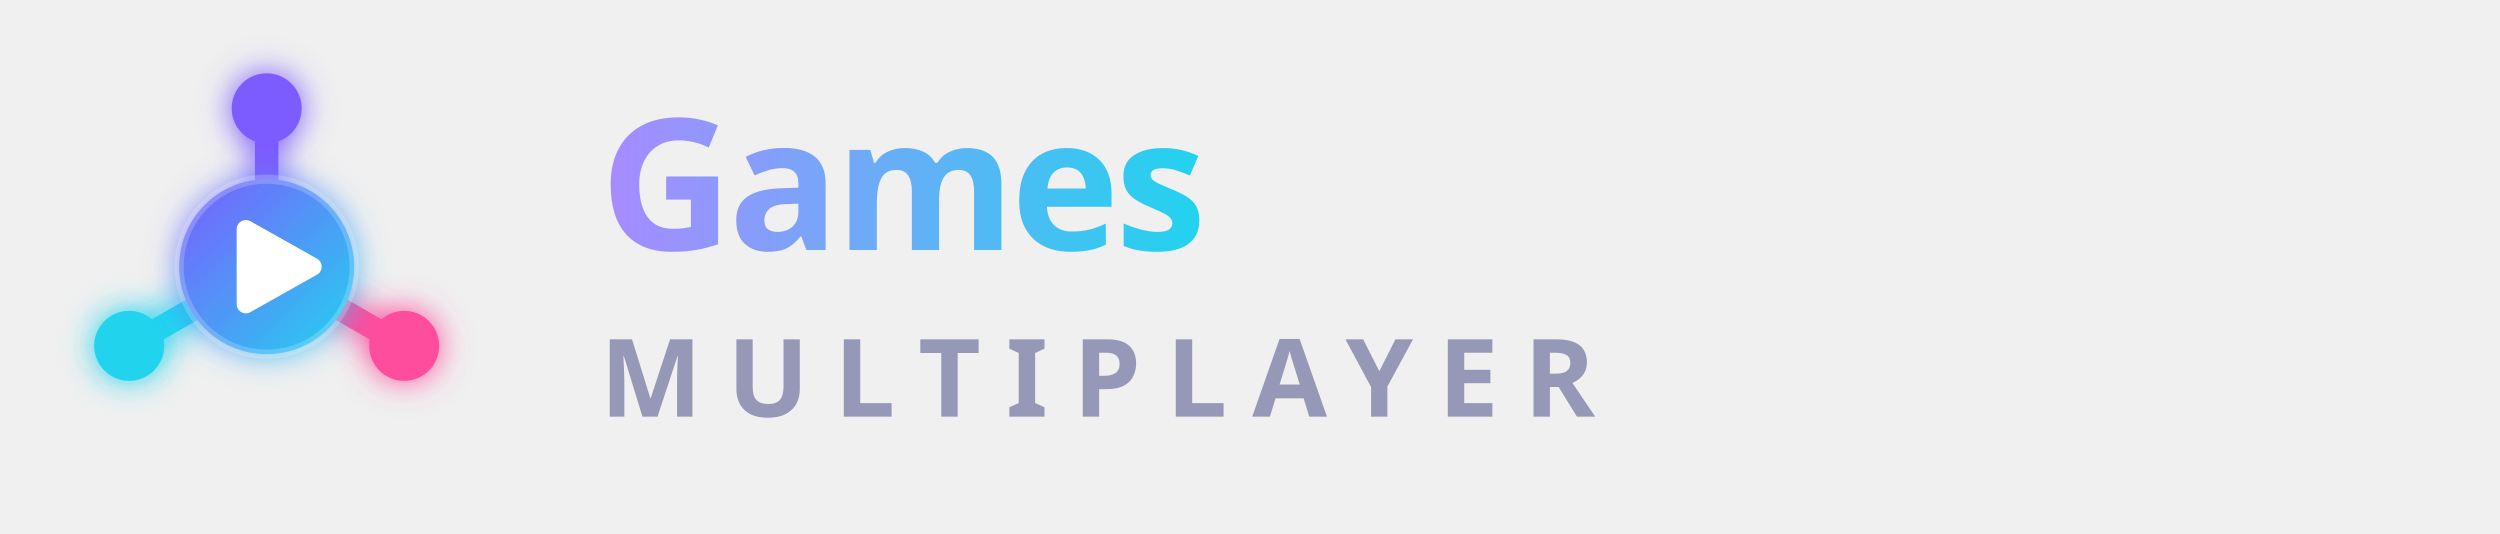
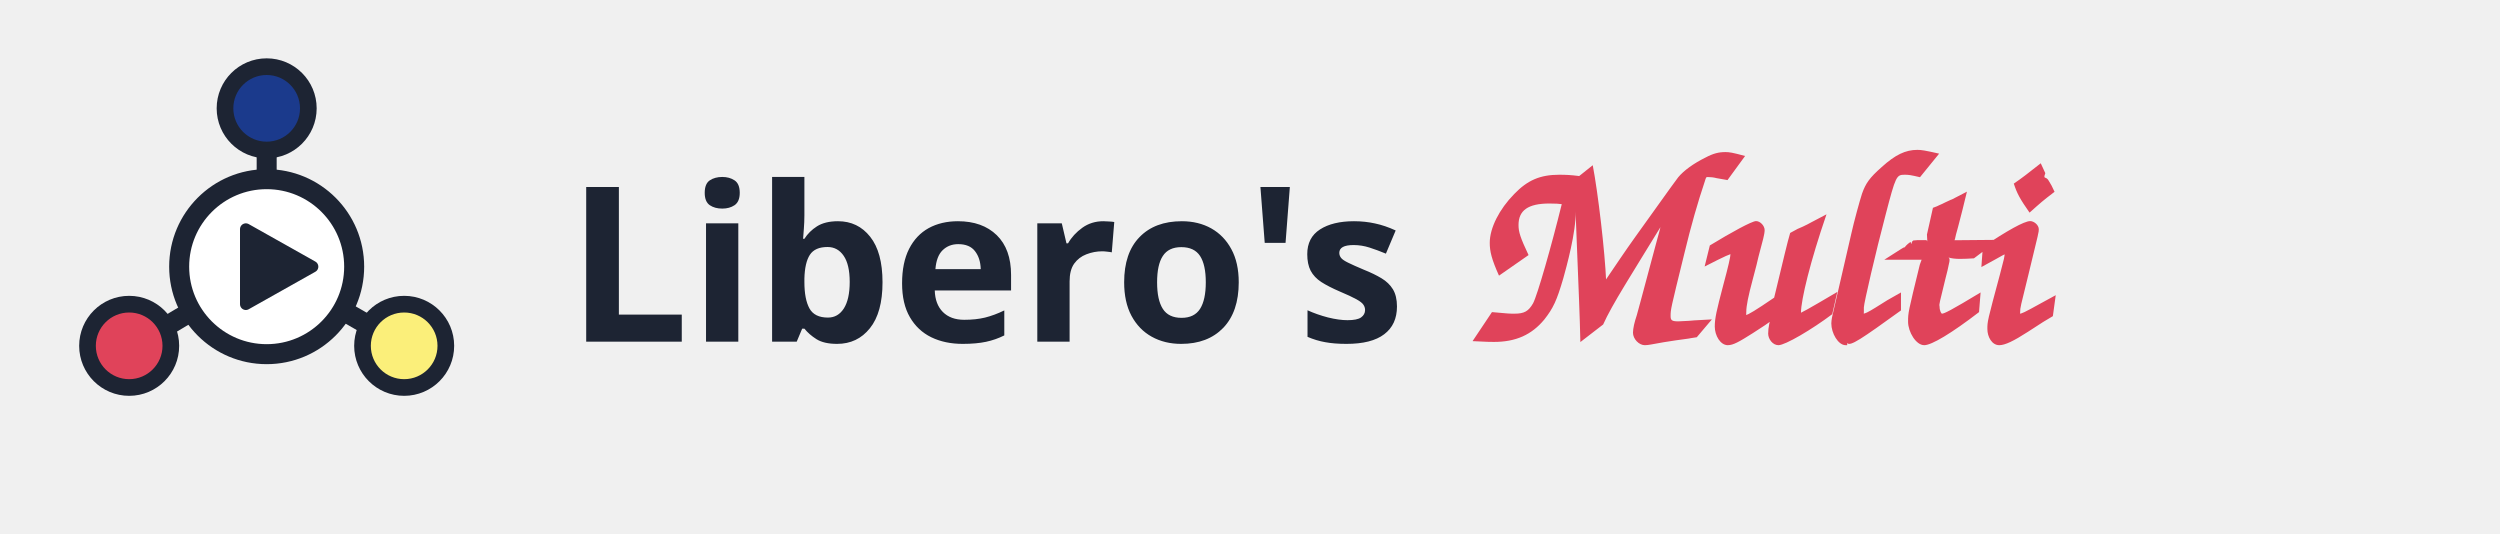
- <svg xmlns="http://www.w3.org/2000/svg" viewBox="0 0 300 64" width="300" height="64" role="img" aria-label="Multiplayer Games">
-   <defs>
-     <linearGradient id="g-hub-f" x1="0" y1="0" x2="1" y2="1">
-       <stop offset="0" stop-color="#7c5cff" />
-       <stop offset="1" stop-color="#22d3ee" />
-     </linearGradient>
-     <linearGradient id="g-text" x1="0" y1="0" x2="1" y2="0">
-       <stop offset="0" stop-color="#a78bff" />
-       <stop offset="1" stop-color="#22d3ee" />
-     </linearGradient>
-     <filter id="glow-f" x="-50%" y="-50%" width="200%" height="200%">
-       <feGaussianBlur stdDeviation="2" result="b" />
-       <feMerge>
-         <feMergeNode in="b" />
-         <feMergeNode in="SourceGraphic" />
-       </feMerge>
-     </filter>
-   </defs>
-   <g>
-     <g stroke-linecap="round" filter="url(#glow-f)">
-       <line x1="32" y1="32" x2="32" y2="13" stroke="#7c5cff" stroke-width="2.8" />
-       <line x1="32" y1="32" x2="15.5" y2="41.5" stroke="#22d3ee" stroke-width="2.8" />
-       <line x1="32" y1="32" x2="48.5" y2="41.5" stroke="#ff4d9d" stroke-width="2.8" />
-     </g>
-     <g filter="url(#glow-f)">
-       <circle cx="32" cy="13" r="4.2" fill="#7c5cff" />
-       <circle cx="15.5" cy="41.5" r="4.2" fill="#22d3ee" />
-       <circle cx="48.5" cy="41.5" r="4.2" fill="#ff4d9d" />
-     </g>
-     <circle cx="32" cy="32" r="10.5" fill="url(#g-hub-f)" filter="url(#glow-f)" />
-     <circle cx="32" cy="32" r="10.5" fill="none" stroke="#ffffff" stroke-opacity="0.2" stroke-width="1.1" />
-     <path d="M29.5 27.5 L29.5 36.5 L37.5 32 Z" fill="#ffffff" stroke="#ffffff" stroke-width="2.2" stroke-linejoin="round" />
+ <svg xmlns="http://www.w3.org/2000/svg" viewBox="0 0 300 64" width="300" height="64" role="img" aria-label="Libero's Multi">
+   <g stroke="#1d2433" stroke-width="2.4" stroke-linecap="round">
+     <path d="M32 32V14M32 32 16 41.5M32 32l16.5 9.5" />
  </g>
-   <text x="72" y="30" font-family="'Space Grotesk','Segoe UI',system-ui,sans-serif" font-size="22" font-weight="800" letter-spacing="-0.5" fill="url(#g-text)">Games</text>
-   <text x="72" y="50" font-family="'Space Grotesk','Segoe UI',system-ui,sans-serif" font-size="13" font-weight="600" letter-spacing="3" fill="#9698b8">MULTIPLAYER</text>
+   <circle cx="32" cy="13" r="5" fill="#1b3a8c" stroke="#1d2433" stroke-width="2" />
+   <circle cx="15.5" cy="41.5" r="5" fill="#e0435a" stroke="#1d2433" stroke-width="2" />
+   <circle cx="48.5" cy="41.5" r="5" fill="#fbef7a" stroke="#1d2433" stroke-width="2" />
+   <circle cx="32" cy="32" r="10.5" fill="#fff" stroke="#1d2433" stroke-width="2.4" />
+   <path d="M29.5 27.5v9l8-4.5z" fill="#1d2433" stroke="#1d2433" stroke-width="1.4" stroke-linejoin="round" />
+   <text x="68" y="41" font-family="Archivo,'Segoe UI',system-ui,sans-serif" font-size="26" font-weight="900" fill="#1d2433">Libero's <tspan font-family="Caveat,'Comic Sans MS',cursive" font-size="32" font-weight="700" fill="#e0435a">Multi</tspan>
+   </text>
</svg>
